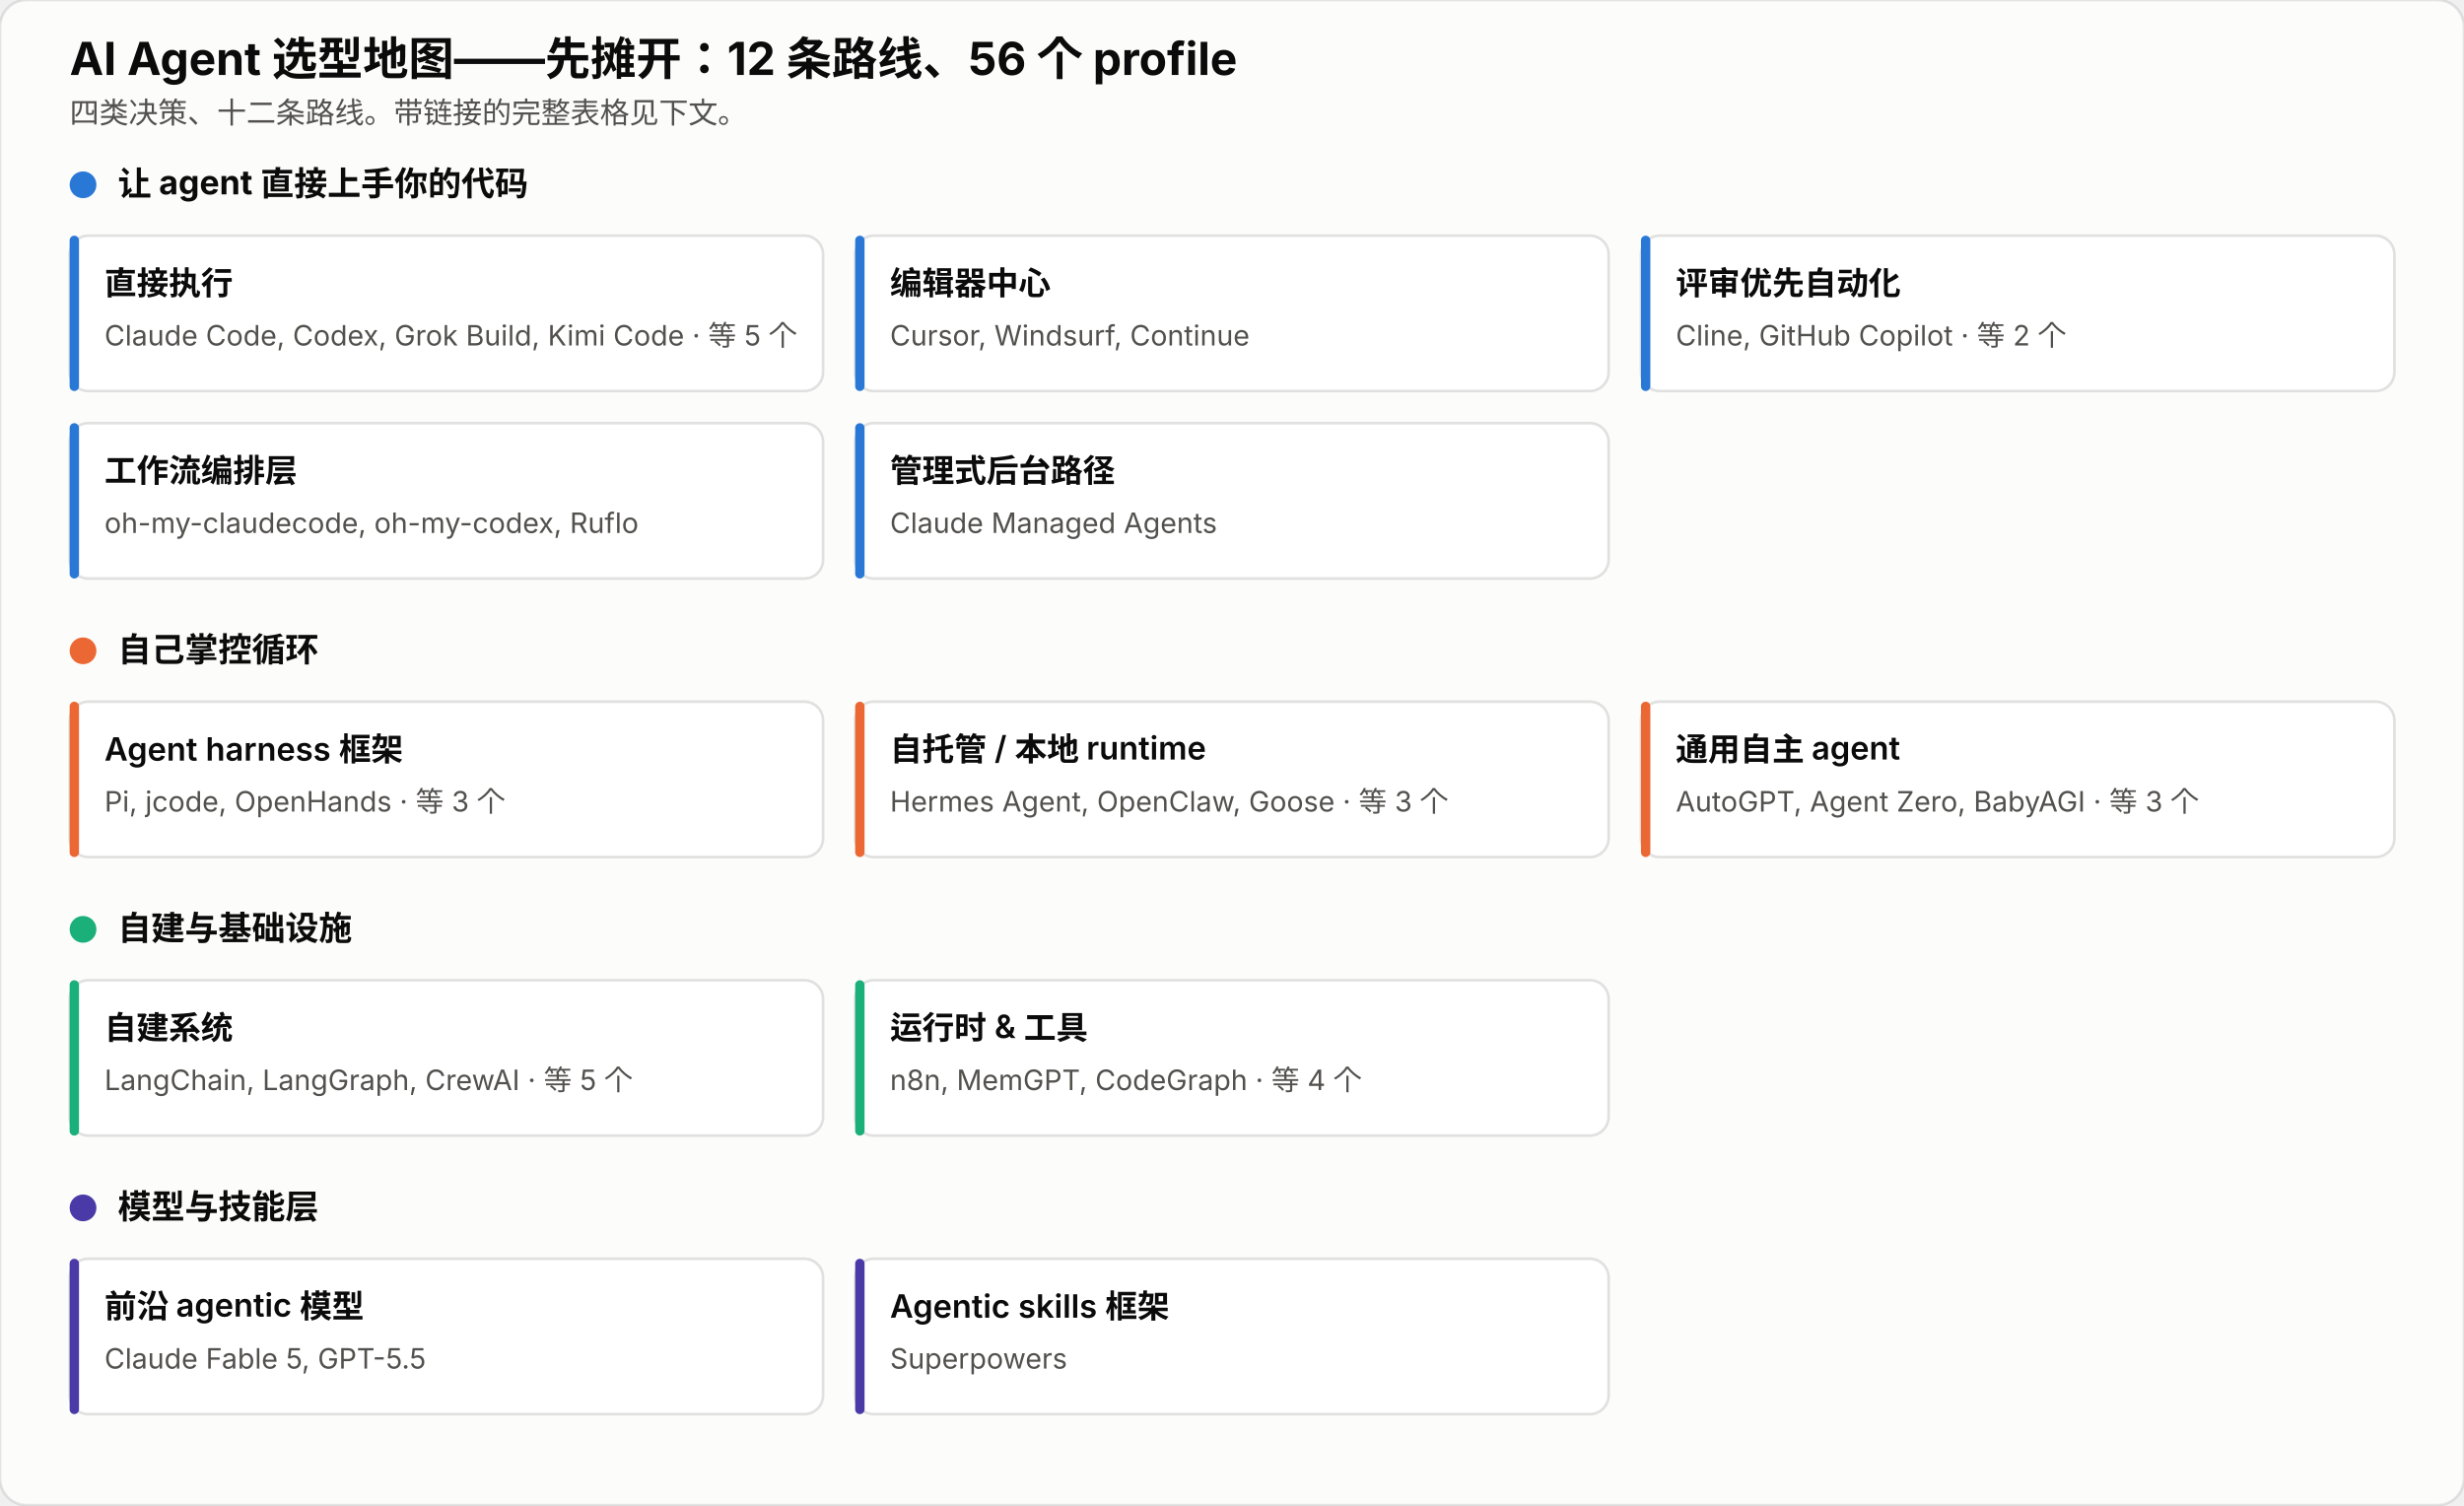
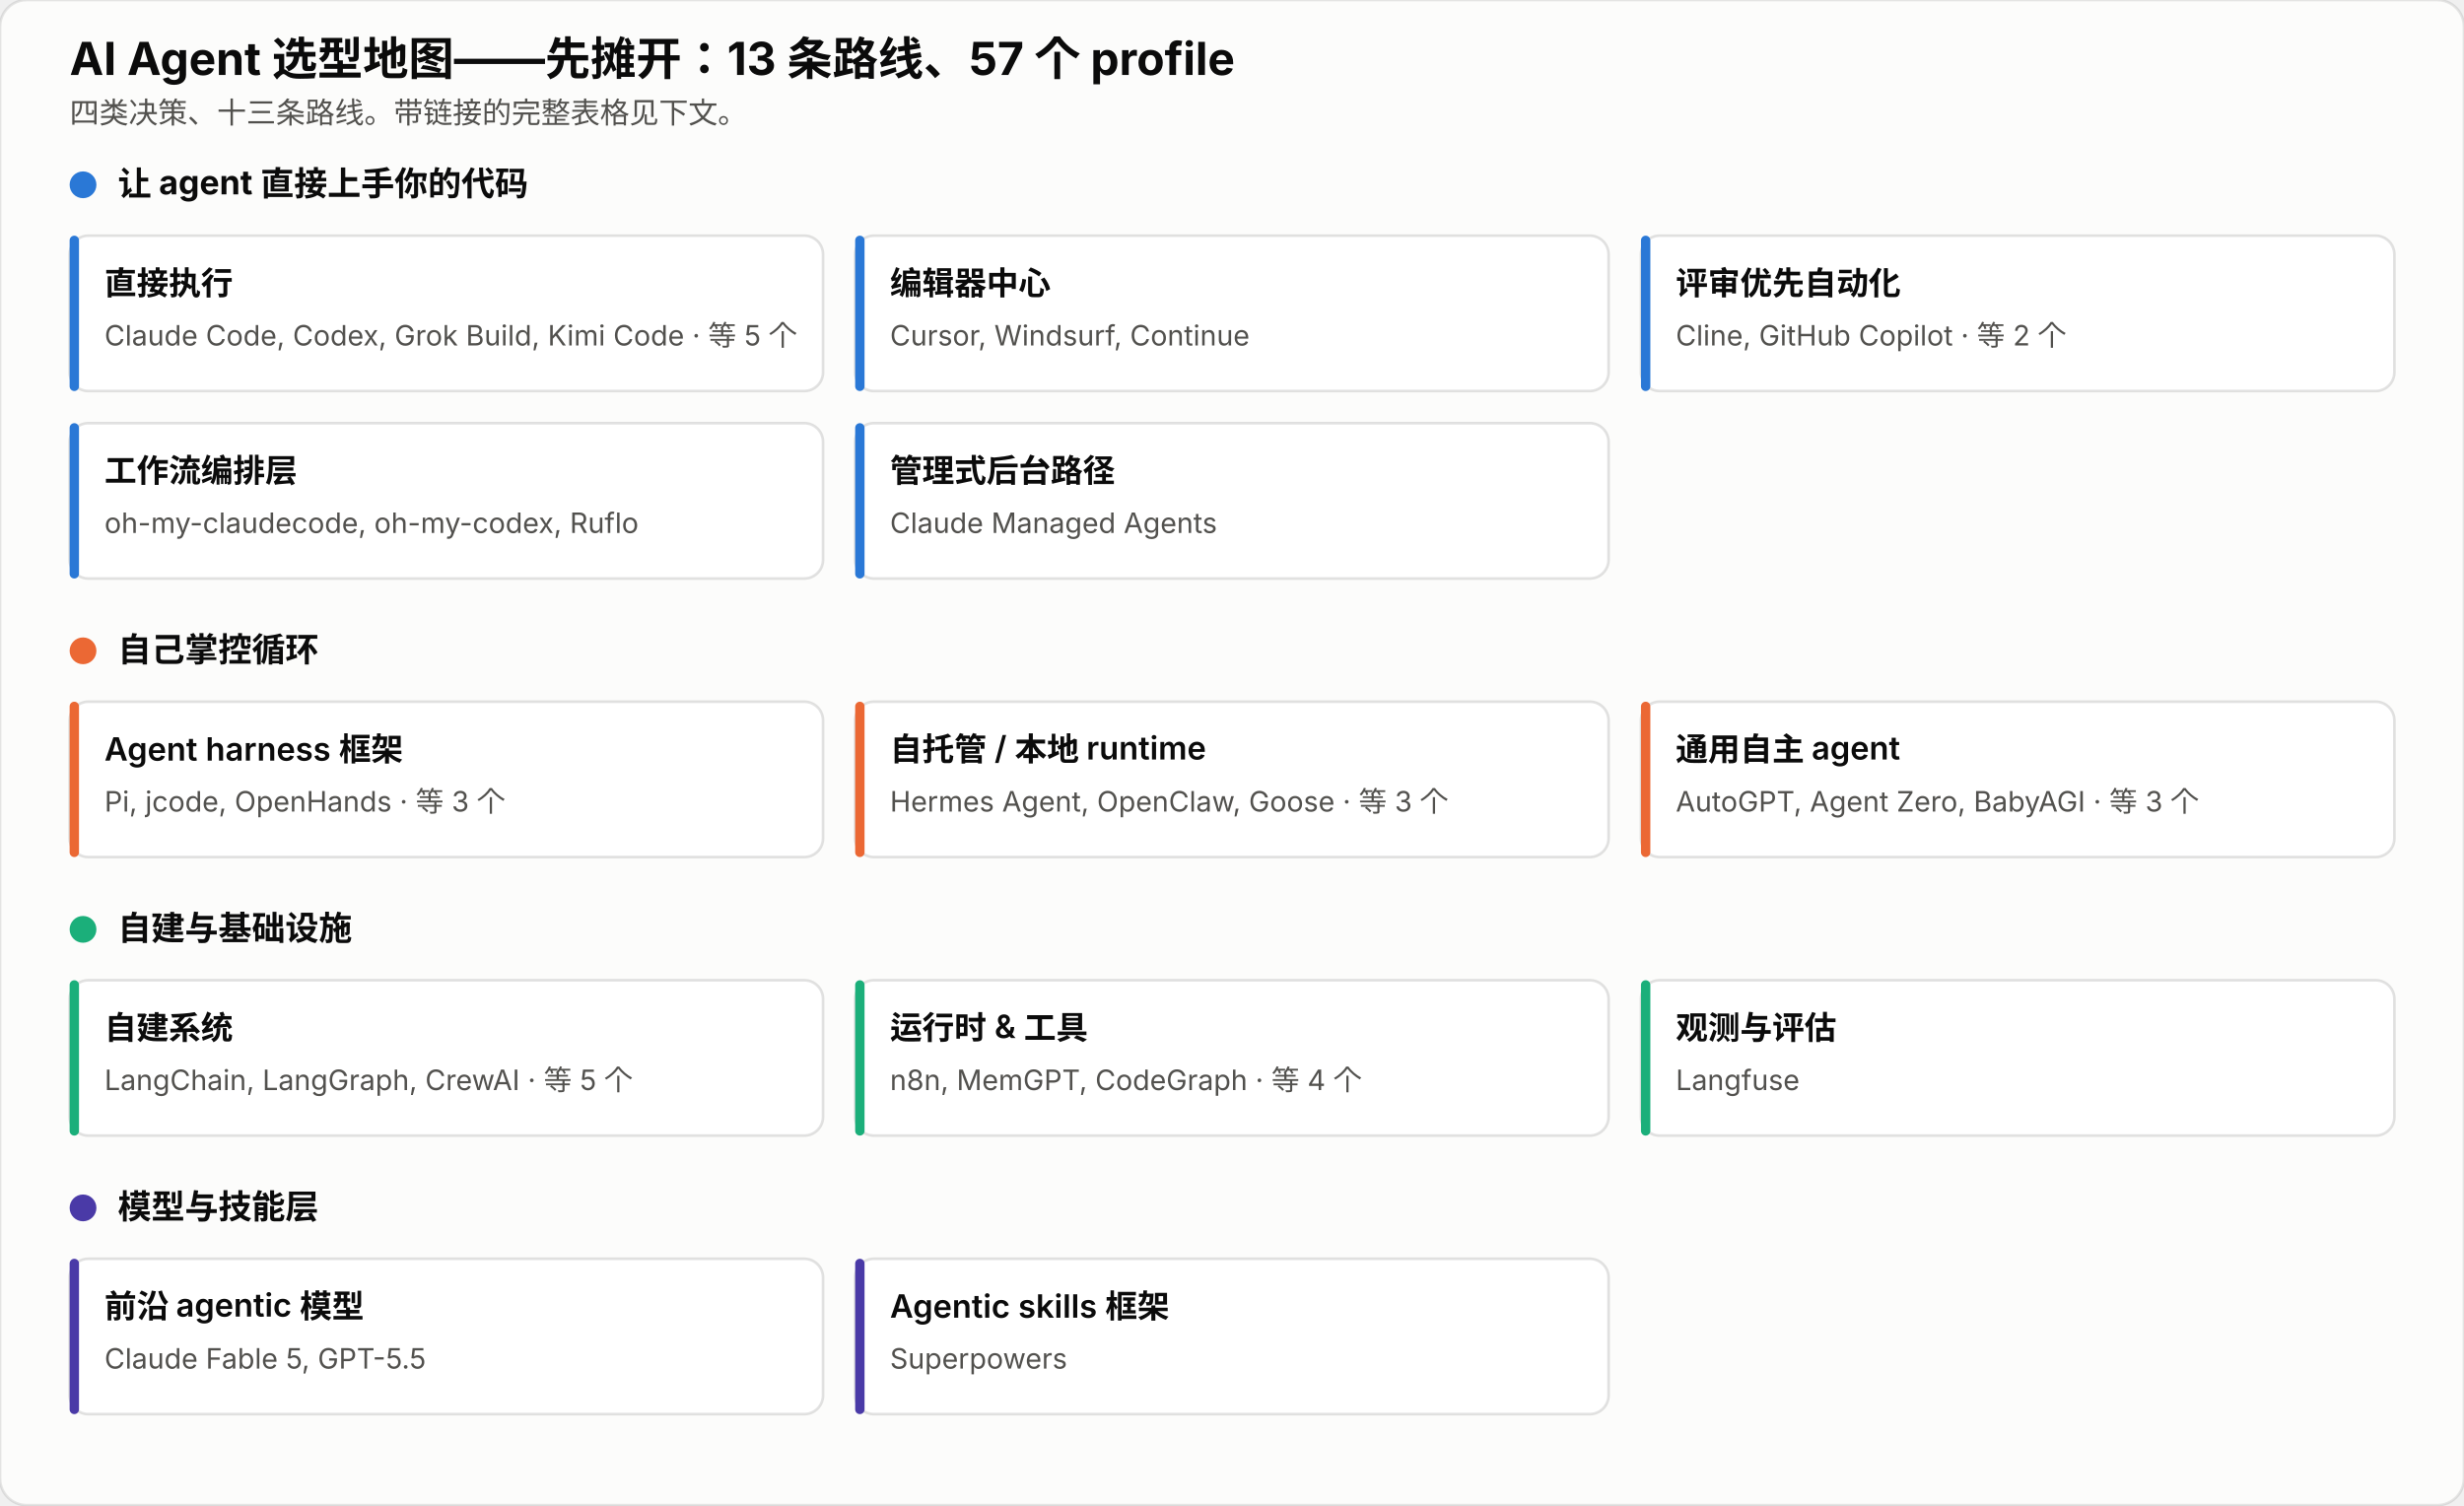
<svg xmlns="http://www.w3.org/2000/svg" width="920" height="562" viewBox="0 0 920 562" font-family="system-ui, -apple-system, sans-serif">
  <rect width="920" height="562" rx="10" fill="#fcfcfb" stroke="rgba(11,11,11,0.10)" />
-   <text x="26" y="28" font-size="17" font-weight="700" fill="#0b0b0b">AI Agent 选型地图——先摊开：12 条路线、56 个 profile</text>
-   <text x="26" y="46" font-size="11" fill="#52514e">四类决策、十二条路线。带链接的完整表格见下文。</text>
+   <text x="26" y="28" font-size="17" font-weight="700" fill="#0b0b0b">AI Agent 选型地图——先摊开：13 条路线、57 个 profile</text>
+   <text x="26" y="46" font-size="11" fill="#52514e">四类决策、十三条路线。带链接的完整表格见下文。</text>
  <circle cx="31" cy="69" r="5" fill="#2a78d6" />
  <text x="44" y="73" font-size="12.5" font-weight="700" fill="#0b0b0b">让 agent 直接上手你的代码</text>
  <rect x="26.0" y="88.0" width="281.3" height="58" rx="7" fill="#ffffff" stroke="rgba(11,11,11,0.12)" />
  <rect x="26.0" y="88.0" width="3.5" height="58" rx="1.75" fill="#2a78d6" />
  <text x="39.0" y="110.0" font-size="12" font-weight="600" fill="#0b0b0b">直接执行</text>
  <text x="39.0" y="129.0" font-size="10.5" fill="#52514e">Claude Code, Codex, Grok Build, Kimi Code · 等 5 个</text>
  <rect x="319.3" y="88.0" width="281.3" height="58" rx="7" fill="#ffffff" stroke="rgba(11,11,11,0.12)" />
  <rect x="319.3" y="88.0" width="3.5" height="58" rx="1.75" fill="#2a78d6" />
  <text x="332.3" y="110.0" font-size="12" font-weight="600" fill="#0b0b0b">编辑器中心</text>
  <text x="332.3" y="129.0" font-size="10.5" fill="#52514e">Cursor, Windsurf, Continue</text>
  <rect x="612.7" y="88.0" width="281.3" height="58" rx="7" fill="#ffffff" stroke="rgba(11,11,11,0.12)" />
  <rect x="612.7" y="88.0" width="3.5" height="58" rx="1.75" fill="#2a78d6" />
  <text x="625.7" y="110.0" font-size="12" font-weight="600" fill="#0b0b0b">评审优先自动化</text>
  <text x="625.7" y="129.0" font-size="10.5" fill="#52514e">Cline, GitHub Copilot · 等 2 个</text>
  <rect x="26.0" y="158.0" width="281.3" height="58" rx="7" fill="#ffffff" stroke="rgba(11,11,11,0.12)" />
  <rect x="26.0" y="158.0" width="3.5" height="58" rx="1.75" fill="#2a78d6" />
  <text x="39.0" y="180.0" font-size="12" font-weight="600" fill="#0b0b0b">工作流编排层</text>
  <text x="39.0" y="199.0" font-size="10.5" fill="#52514e">oh-my-claudecode, oh-my-codex, Ruflo</text>
  <rect x="319.3" y="158.0" width="281.3" height="58" rx="7" fill="#ffffff" stroke="rgba(11,11,11,0.12)" />
  <rect x="319.3" y="158.0" width="3.5" height="58" rx="1.75" fill="#2a78d6" />
  <text x="332.3" y="180.0" font-size="12" font-weight="600" fill="#0b0b0b">管理式后台路径</text>
  <text x="332.3" y="199.0" font-size="10.5" fill="#52514e">Claude Managed Agents</text>
  <circle cx="31" cy="243" r="5" fill="#eb6834" />
  <text x="44" y="247" font-size="12.5" font-weight="700" fill="#0b0b0b">自己掌控循环</text>
  <rect x="26.0" y="262.0" width="281.3" height="58" rx="7" fill="#ffffff" stroke="rgba(11,11,11,0.12)" />
  <rect x="26.0" y="262.0" width="3.5" height="58" rx="1.75" fill="#eb6834" />
  <text x="39.0" y="284.0" font-size="12" font-weight="600" fill="#0b0b0b">Agent harness 框架</text>
  <text x="39.0" y="303.0" font-size="10.5" fill="#52514e">Pi, jcode, OpenHands · 等 3 个</text>
  <rect x="319.3" y="262.0" width="281.3" height="58" rx="7" fill="#ffffff" stroke="rgba(11,11,11,0.12)" />
  <rect x="319.3" y="262.0" width="3.5" height="58" rx="1.75" fill="#eb6834" />
  <text x="332.3" y="284.0" font-size="12" font-weight="600" fill="#0b0b0b">自托管 / 本地 runtime</text>
  <text x="332.3" y="303.0" font-size="10.5" fill="#52514e">Hermes Agent, OpenClaw, Goose · 等 3 个</text>
  <rect x="612.7" y="262.0" width="281.3" height="58" rx="7" fill="#ffffff" stroke="rgba(11,11,11,0.12)" />
  <rect x="612.7" y="262.0" width="3.5" height="58" rx="1.75" fill="#eb6834" />
  <text x="625.7" y="284.0" font-size="12" font-weight="600" fill="#0b0b0b">通用自主 agent</text>
  <text x="625.7" y="303.0" font-size="10.5" fill="#52514e">AutoGPT, Agent Zero, BabyAGI · 等 3 个</text>
  <circle cx="31" cy="347" r="5" fill="#1baf7a" />
  <text x="44" y="351" font-size="12.5" font-weight="700" fill="#0b0b0b">自建与基础设施</text>
  <rect x="26.0" y="366.0" width="281.3" height="58" rx="7" fill="#ffffff" stroke="rgba(11,11,11,0.12)" />
  <rect x="26.0" y="366.0" width="3.5" height="58" rx="1.75" fill="#1baf7a" />
  <text x="39.0" y="388.0" font-size="12" font-weight="600" fill="#0b0b0b">自建系统</text>
  <text x="39.0" y="407.0" font-size="10.5" fill="#52514e">LangChain, LangGraph, CrewAI · 等 5 个</text>
  <rect x="319.3" y="366.0" width="281.3" height="58" rx="7" fill="#ffffff" stroke="rgba(11,11,11,0.12)" />
  <rect x="319.3" y="366.0" width="3.5" height="58" rx="1.75" fill="#1baf7a" />
  <text x="332.3" y="388.0" font-size="12" font-weight="600" fill="#0b0b0b">运行时 &amp; 工具</text>
  <text x="332.3" y="407.0" font-size="10.5" fill="#52514e">n8n, MemGPT, CodeGraph · 等 4 个</text>
+   <rect x="612.7" y="366.0" width="281.3" height="58" rx="7" fill="#ffffff" stroke="rgba(11,11,11,0.12)" />
+   <rect x="612.7" y="366.0" width="3.5" height="58" rx="1.75" fill="#1baf7a" />
+   <text x="625.7" y="388.0" font-size="12" font-weight="600" fill="#0b0b0b">观测与评估</text>
+   <text x="625.7" y="407.0" font-size="10.5" fill="#52514e">Langfuse</text>
  <circle cx="31" cy="451" r="5" fill="#4a3aa7" />
  <text x="44" y="455" font-size="12.5" font-weight="700" fill="#0b0b0b">模型与技能层</text>
  <rect x="26.0" y="470.0" width="281.3" height="58" rx="7" fill="#ffffff" stroke="rgba(11,11,11,0.12)" />
  <rect x="26.0" y="470.0" width="3.5" height="58" rx="1.75" fill="#4a3aa7" />
  <text x="39.0" y="492.0" font-size="12" font-weight="600" fill="#0b0b0b">前沿 agentic 模型</text>
  <text x="39.0" y="511.0" font-size="10.5" fill="#52514e">Claude Fable 5, GPT-5.5</text>
  <rect x="319.3" y="470.0" width="281.3" height="58" rx="7" fill="#ffffff" stroke="rgba(11,11,11,0.12)" />
  <rect x="319.3" y="470.0" width="3.5" height="58" rx="1.75" fill="#4a3aa7" />
  <text x="332.3" y="492.0" font-size="12" font-weight="600" fill="#0b0b0b">Agentic skills 框架</text>
  <text x="332.3" y="511.0" font-size="10.5" fill="#52514e">Superpowers</text>
</svg>
